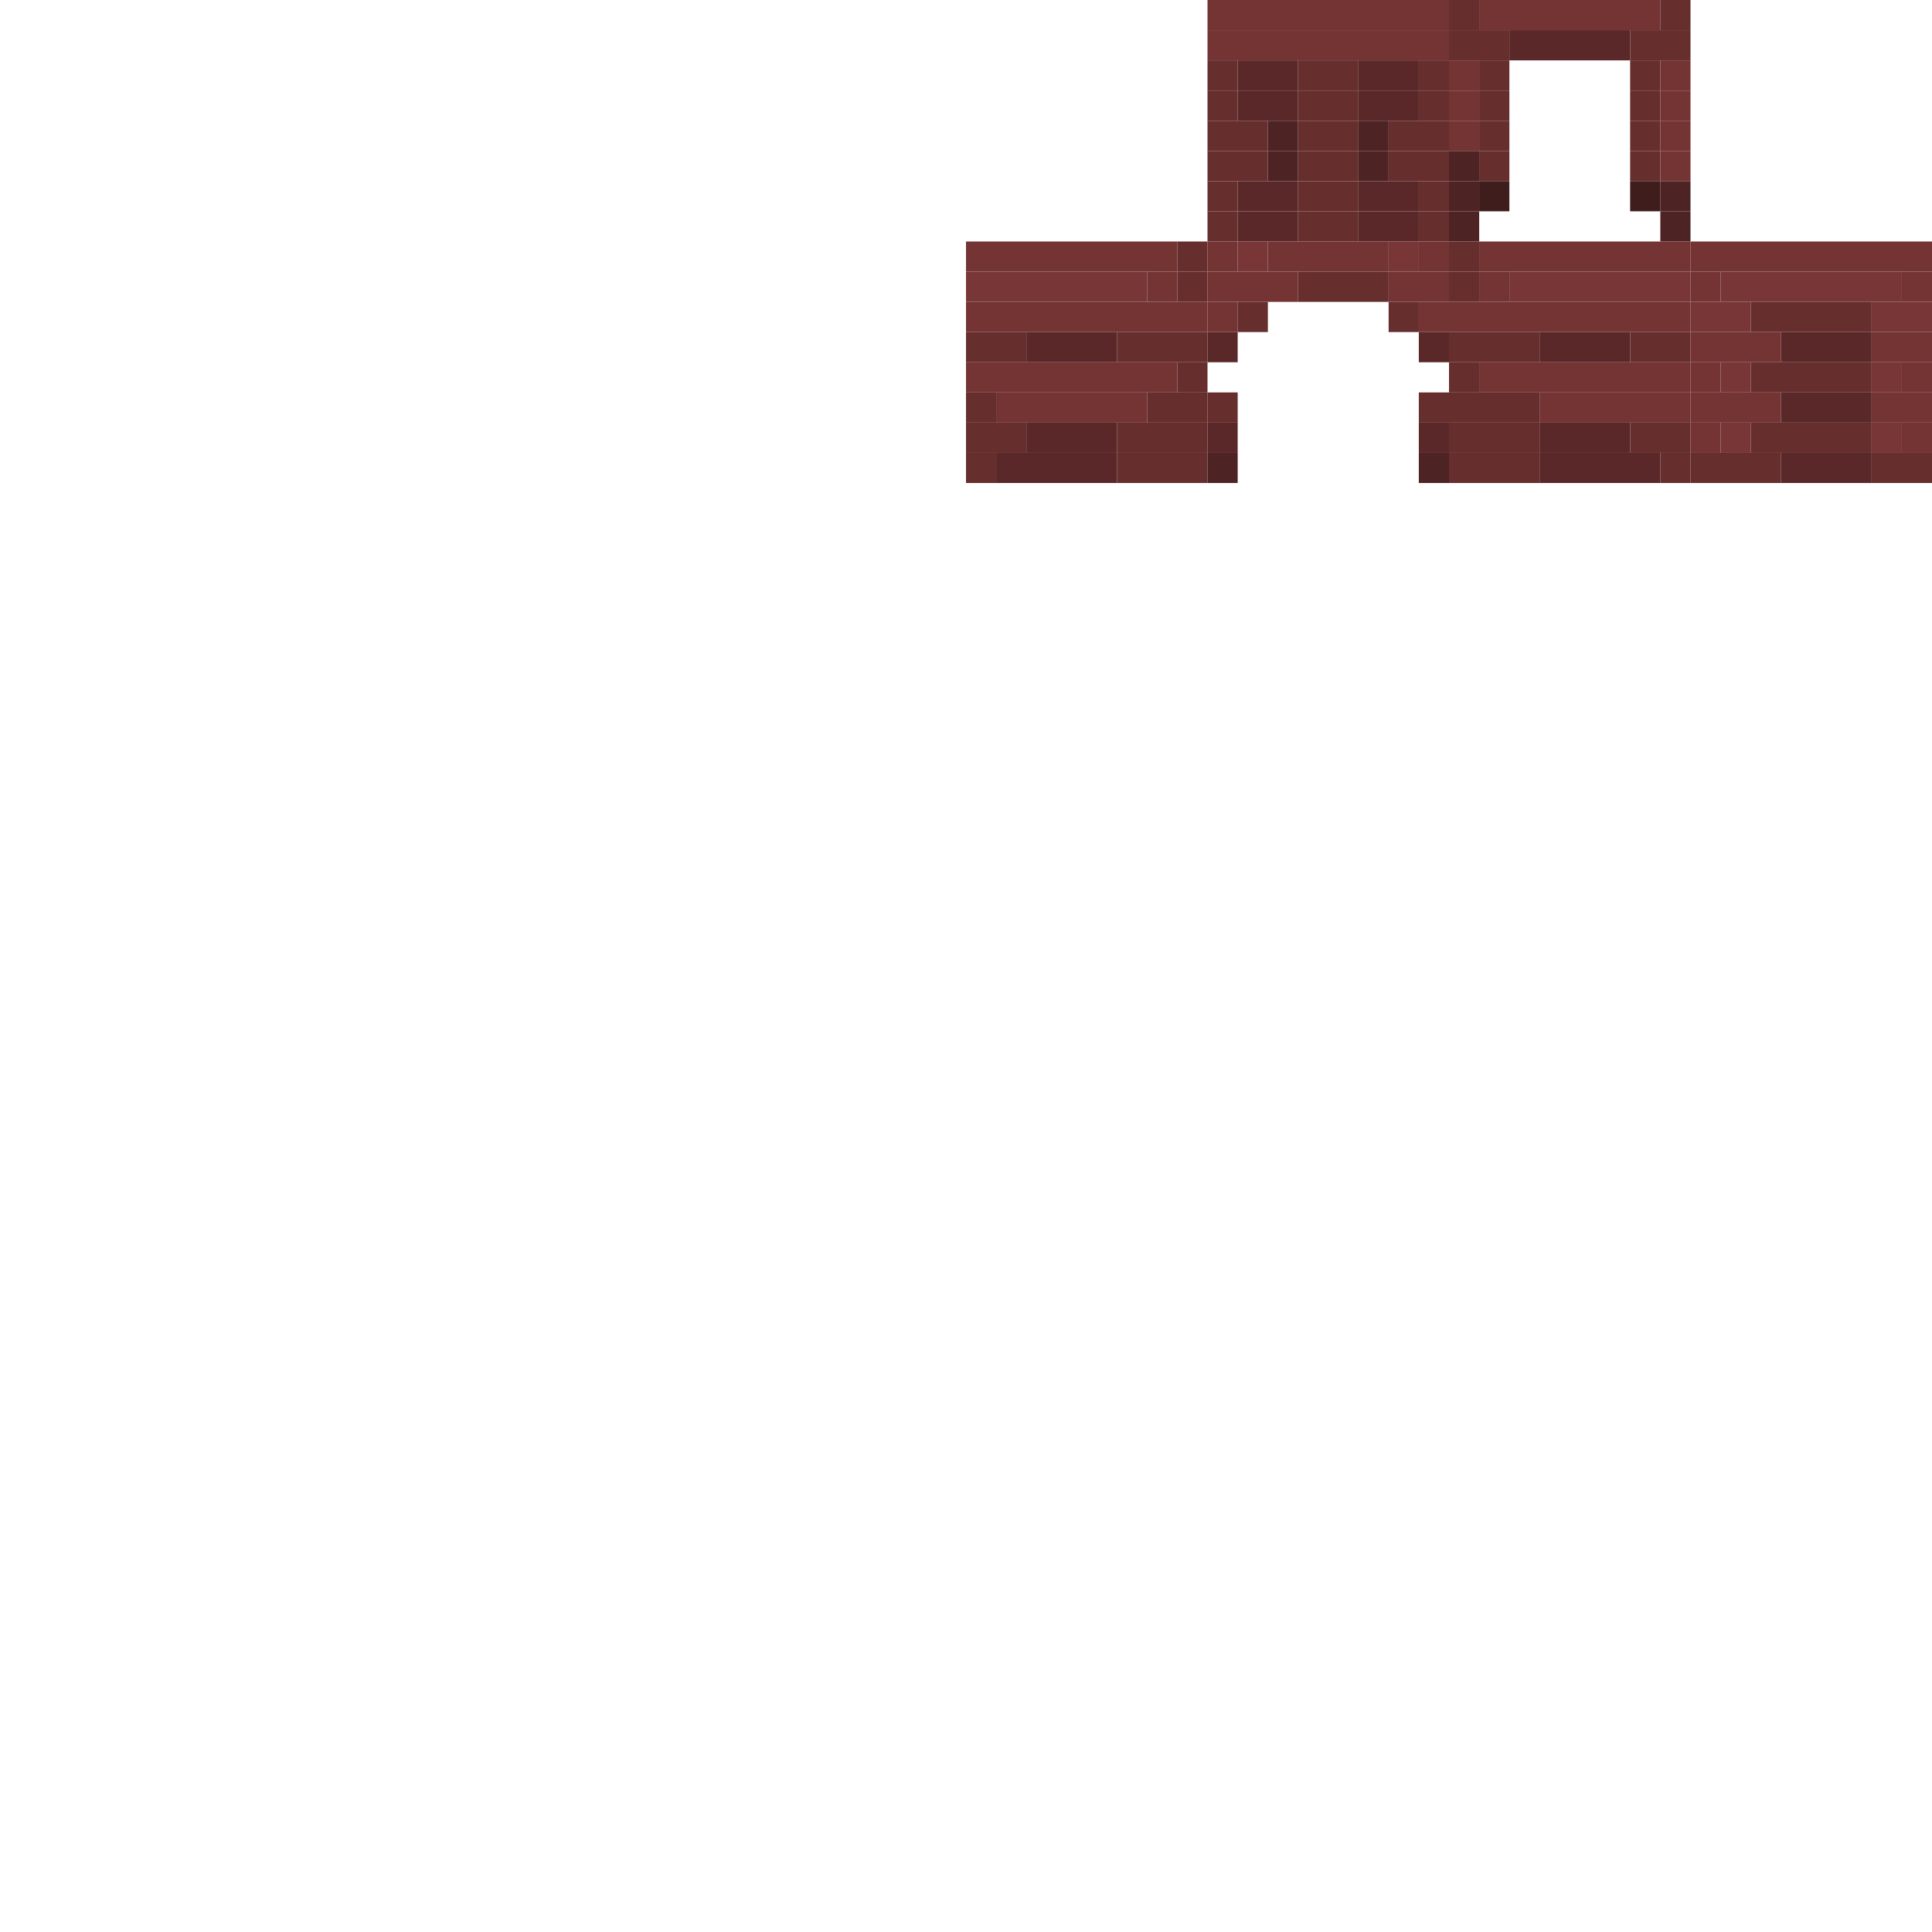
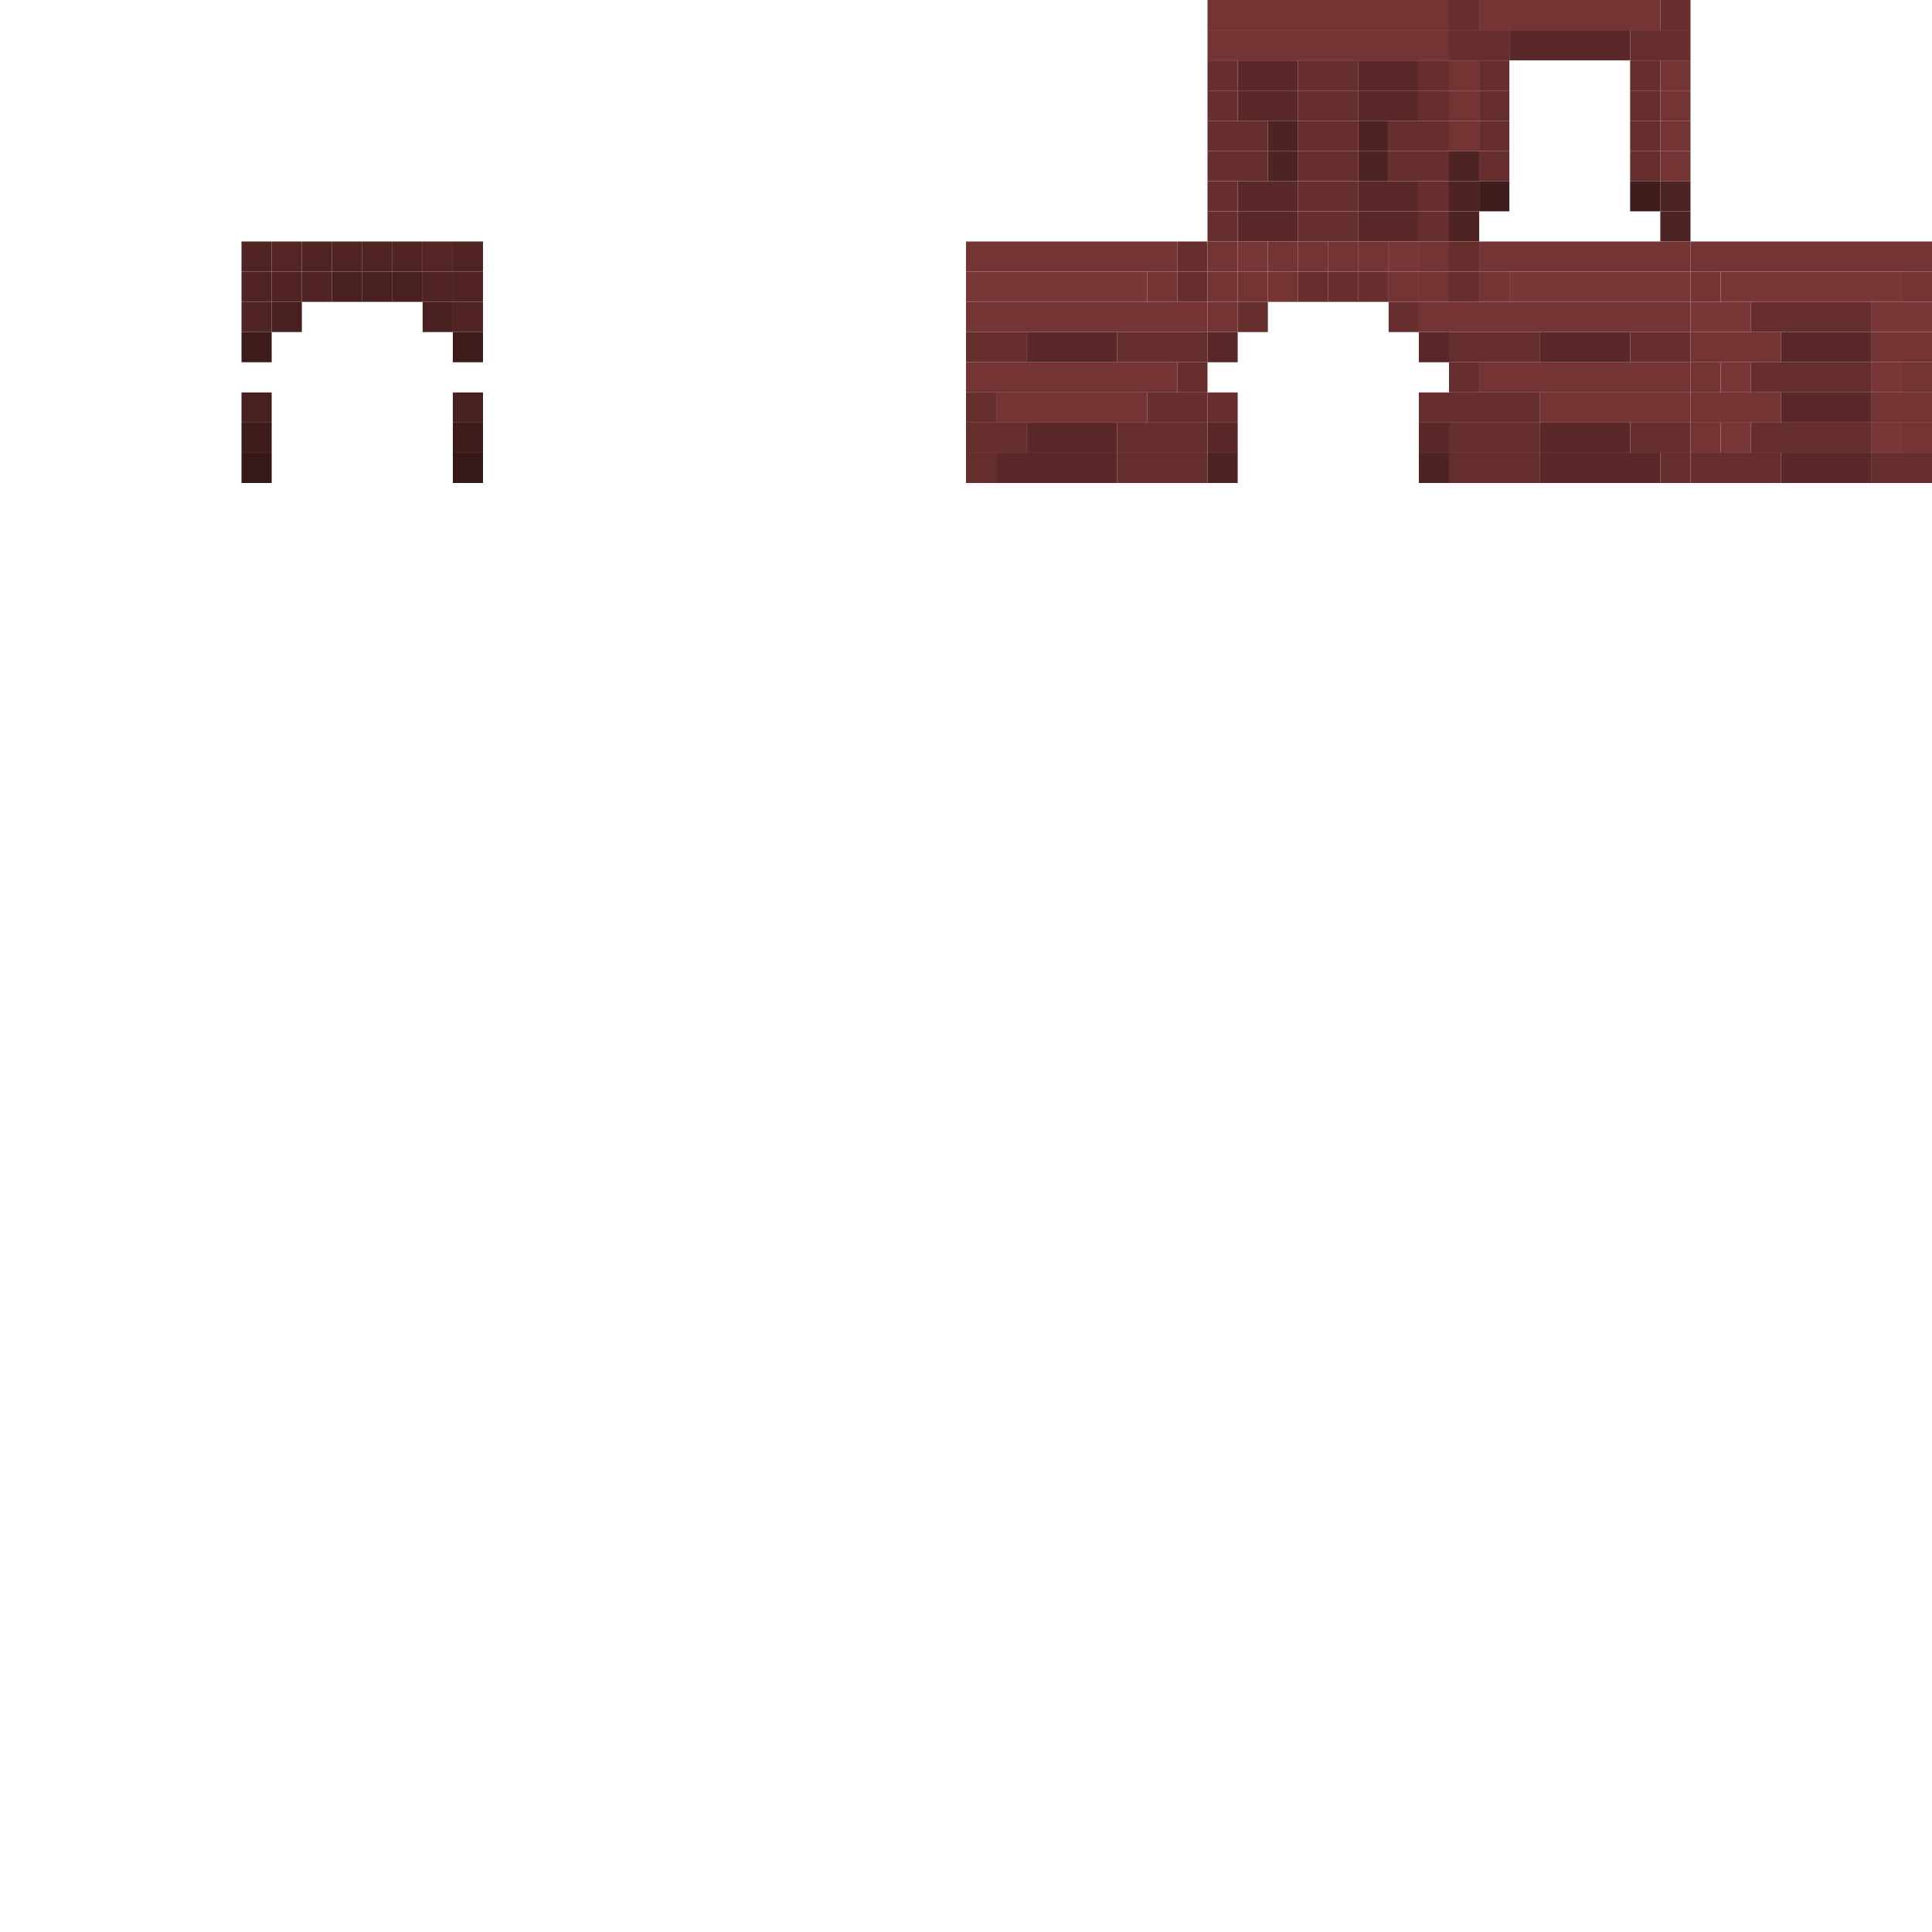
<svg xmlns="http://www.w3.org/2000/svg" width="64" height="64">
  <rect x="40" y="0" width="8" height="1" fill="#743434" class="colorizable-hair" />
  <rect x="40" y="1" width="8" height="1" fill="#743434" class="colorizable-hair" />
  <rect x="40" y="2" width="1" height="1" fill="#672e2e" class="colorizable-hair" />
  <rect x="41" y="2" width="2" height="1" fill="#5a2828" class="colorizable-hair" />
  <rect x="43" y="2" width="2" height="1" fill="#672e2e" class="colorizable-hair" />
  <rect x="45" y="2" width="2" height="1" fill="#5a2828" class="colorizable-hair" />
  <rect x="47" y="2" width="1" height="1" fill="#672e2e" class="colorizable-hair" />
  <rect x="40" y="3" width="1" height="1" fill="#672e2e" class="colorizable-hair" />
  <rect x="41" y="3" width="2" height="1" fill="#5a2828" class="colorizable-hair" />
  <rect x="43" y="3" width="2" height="1" fill="#672e2e" class="colorizable-hair" />
  <rect x="45" y="3" width="2" height="1" fill="#5a2828" class="colorizable-hair" />
  <rect x="47" y="3" width="1" height="1" fill="#672e2e" class="colorizable-hair" />
  <rect x="40" y="4" width="2" height="1" fill="#672e2e" class="colorizable-hair" />
  <rect x="42" y="4" width="1" height="1" fill="#4d2323" class="colorizable-hair" />
  <rect x="43" y="4" width="2" height="1" fill="#672e2e" class="colorizable-hair" />
  <rect x="45" y="4" width="1" height="1" fill="#4d2323" class="colorizable-hair" />
  <rect x="46" y="4" width="2" height="1" fill="#672e2e" class="colorizable-hair" />
  <rect x="40" y="5" width="2" height="1" fill="#672e2e" class="colorizable-hair" />
  <rect x="42" y="5" width="1" height="1" fill="#4d2323" class="colorizable-hair" />
  <rect x="43" y="5" width="2" height="1" fill="#672e2e" class="colorizable-hair" />
  <rect x="45" y="5" width="1" height="1" fill="#4d2323" class="colorizable-hair" />
  <rect x="46" y="5" width="2" height="1" fill="#672e2e" class="colorizable-hair" />
  <rect x="40" y="6" width="1" height="1" fill="#672e2e" class="colorizable-hair" />
  <rect x="41" y="6" width="2" height="1" fill="#5a2828" class="colorizable-hair" />
  <rect x="43" y="6" width="2" height="1" fill="#672e2e" class="colorizable-hair" />
  <rect x="45" y="6" width="2" height="1" fill="#5a2828" class="colorizable-hair" />
  <rect x="47" y="6" width="1" height="1" fill="#672e2e" class="colorizable-hair" />
  <rect x="40" y="7" width="1" height="1" fill="#672e2e" class="colorizable-hair" />
  <rect x="41" y="7" width="2" height="1" fill="#5a2828" class="colorizable-hair" />
  <rect x="43" y="7" width="2" height="1" fill="#672e2e" class="colorizable-hair" />
  <rect x="45" y="7" width="2" height="1" fill="#5a2828" class="colorizable-hair" />
  <rect x="47" y="7" width="1" height="1" fill="#672e2e" class="colorizable-hair" />
  <rect x="48" y="0" width="1" height="1" fill="#672e2e" class="colorizable-hair" />
  <rect x="49" y="0" width="6" height="1" fill="#743434" class="colorizable-hair" />
  <rect x="55" y="0" width="1" height="1" fill="#672e2e" class="colorizable-hair" />
  <rect x="48" y="1" width="2" height="1" fill="#672e2e" class="colorizable-hair" />
  <rect x="50" y="1" width="4" height="1" fill="#5a2828" class="colorizable-hair" />
  <rect x="54" y="1" width="2" height="1" fill="#672e2e" class="colorizable-hair" />
  <rect x="48" y="2" width="1" height="1" fill="#743434" class="colorizable-hair" />
  <rect x="49" y="2" width="1" height="1" fill="#672e2e" class="colorizable-hair" />
  <rect x="54" y="2" width="1" height="1" fill="#672e2e" class="colorizable-hair" />
  <rect x="55" y="2" width="1" height="1" fill="#743434" class="colorizable-hair" />
  <rect x="48" y="3" width="1" height="1" fill="#743434" class="colorizable-hair" />
  <rect x="49" y="3" width="1" height="1" fill="#672e2e" class="colorizable-hair" />
  <rect x="54" y="3" width="1" height="1" fill="#672e2e" class="colorizable-hair" />
  <rect x="55" y="3" width="1" height="1" fill="#743434" class="colorizable-hair" />
  <rect x="48" y="4" width="1" height="1" fill="#743434" class="colorizable-hair" />
  <rect x="49" y="4" width="1" height="1" fill="#672e2e" class="colorizable-hair" />
  <rect x="54" y="4" width="1" height="1" fill="#672e2e" class="colorizable-hair" />
  <rect x="55" y="4" width="1" height="1" fill="#743434" class="colorizable-hair" />
  <rect x="48" y="5" width="1" height="1" fill="#4e2323" class="colorizable-hair" />
  <rect x="49" y="5" width="1" height="1" fill="#672e2e" class="colorizable-hair" />
  <rect x="54" y="5" width="1" height="1" fill="#672e2e" class="colorizable-hair" />
  <rect x="55" y="5" width="1" height="1" fill="#743434" class="colorizable-hair" />
  <rect x="48" y="6" width="1" height="1" fill="#4e2323" class="colorizable-hair" />
  <rect x="49" y="6" width="1" height="1" fill="#401d1d" class="colorizable-hair" />
  <rect x="54" y="6" width="1" height="1" fill="#401d1d" class="colorizable-hair" />
  <rect x="55" y="6" width="1" height="1" fill="#4e2323" class="colorizable-hair" />
  <rect x="48" y="7" width="1" height="1" fill="#4e2323" class="colorizable-hair" />
  <rect x="55" y="7" width="1" height="1" fill="#4e2323" class="colorizable-hair" />
  <rect x="32" y="8" width="7" height="1" fill="#743434" class="colorizable-hair" />
  <rect x="39" y="8" width="1" height="1" fill="#672e2e" class="colorizable-hair" />
  <rect x="32" y="9" width="6" height="1" fill="#783636" class="colorizable-hair" />
  <rect x="38" y="9" width="1" height="1" fill="#743434" class="colorizable-hair" />
  <rect x="39" y="9" width="1" height="1" fill="#672e2e" class="colorizable-hair" />
  <rect x="32" y="10" width="8" height="1" fill="#743434" class="colorizable-hair" />
  <rect x="32" y="11" width="2" height="1" fill="#672e2e" class="colorizable-hair" />
  <rect x="34" y="11" width="3" height="1" fill="#5a2828" class="colorizable-hair" />
  <rect x="37" y="11" width="3" height="1" fill="#672e2e" class="colorizable-hair" />
  <rect x="32" y="12" width="7" height="1" fill="#743434" class="colorizable-hair" />
  <rect x="39" y="12" width="1" height="1" fill="#672e2e" class="colorizable-hair" />
  <rect x="32" y="13" width="1" height="1" fill="#672e2e" class="colorizable-hair" />
  <rect x="33" y="13" width="5" height="1" fill="#743434" class="colorizable-hair" />
  <rect x="38" y="13" width="2" height="1" fill="#672e2e" class="colorizable-hair" />
  <rect x="32" y="14" width="2" height="1" fill="#672e2e" class="colorizable-hair" />
  <rect x="34" y="14" width="3" height="1" fill="#5a2828" class="colorizable-hair" />
  <rect x="37" y="14" width="3" height="1" fill="#672e2e" class="colorizable-hair" />
  <rect x="32" y="15" width="1" height="1" fill="#672e2e" class="colorizable-hair" />
  <rect x="33" y="15" width="4" height="1" fill="#5a2828" class="colorizable-hair" />
  <rect x="37" y="15" width="3" height="1" fill="#672e2e" class="colorizable-hair" />
+   <rect x="8" y="8" width="1" height="1" fill="#512424" class="colorizable-hair" />
+   <rect x="9" y="8" width="1" height="1" fill="#542525" class="colorizable-hair" />
+   <rect x="10" y="8" width="1" height="1" fill="#512424" class="colorizable-hair" />
+   <rect x="11" y="8" width="1" height="1" fill="#512424" class="colorizable-hair" />
+   <rect x="12" y="8" width="1" height="1" fill="#512424" class="colorizable-hair" />
+   <rect x="13" y="8" width="1" height="1" fill="#512424" class="colorizable-hair" />
+   <rect x="14" y="8" width="1" height="1" fill="#542525" class="colorizable-hair" />
+   <rect x="15" y="8" width="1" height="1" fill="#512424" class="colorizable-hair" />
+   <rect x="8" y="9" width="1" height="1" fill="#512424" class="colorizable-hair" />
+   <rect x="9" y="9" width="1" height="1" fill="#512424" class="colorizable-hair" />
+   <rect x="10" y="9" width="1" height="1" fill="#512424" class="colorizable-hair" />
+   <rect x="11" y="9" width="1" height="1" fill="#482020" class="colorizable-hair" />
+   <rect x="12" y="9" width="1" height="1" fill="#482020" class="colorizable-hair" />
+   <rect x="13" y="9" width="1" height="1" fill="#482020" class="colorizable-hair" />
+   <rect x="14" y="9" width="1" height="1" fill="#512424" class="colorizable-hair" />
+   <rect x="15" y="9" width="1" height="1" fill="#512424" class="colorizable-hair" />
+   <rect x="8" y="10" width="1" height="1" fill="#512424" class="colorizable-hair" />
+   <rect x="9" y="10" width="1" height="1" fill="#482020" class="colorizable-hair" />
+   <rect x="14" y="10" width="1" height="1" fill="#482020" class="colorizable-hair" />
+   <rect x="15" y="10" width="1" height="1" fill="#512424" class="colorizable-hair" />
+   <rect x="8" y="11" width="1" height="1" fill="#3e1c1c" class="colorizable-hair" />
+   <rect x="15" y="11" width="1" height="1" fill="#3e1c1c" class="colorizable-hair" />
+   <rect x="8" y="13" width="1" height="1" fill="#482020" class="colorizable-hair" />
+   <rect x="15" y="13" width="1" height="1" fill="#482020" class="colorizable-hair" />
+   <rect x="8" y="14" width="1" height="1" fill="#3e1c1c" class="colorizable-hair" />
+   <rect x="15" y="14" width="1" height="1" fill="#3e1c1c" class="colorizable-hair" />
+   <rect x="8" y="15" width="1" height="1" fill="#361818" class="colorizable-hair" />
+   <rect x="15" y="15" width="1" height="1" fill="#361818" class="colorizable-hair" />
  <rect x="40" y="8" width="1" height="1" fill="#743434" class="colorizable-hair" />
  <rect x="41" y="8" width="1" height="1" fill="#783636" class="colorizable-hair" />
-   <rect x="42" y="8" width="4" height="1" fill="#743434" class="colorizable-hair" />
+   <rect x="42" y="8" width="1" height="1" fill="#743434" class="colorizable-hair" />
+   <rect x="43" y="8" width="1" height="1" fill="#743434" class="colorizable-hair" />
+   <rect x="44" y="8" width="1" height="1" fill="#743434" class="colorizable-hair" />
+   <rect x="45" y="8" width="1" height="1" fill="#743434" class="colorizable-hair" />
  <rect x="46" y="8" width="1" height="1" fill="#783636" class="colorizable-hair" />
  <rect x="47" y="8" width="1" height="1" fill="#743434" class="colorizable-hair" />
-   <rect x="40" y="9" width="3" height="1" fill="#743434" class="colorizable-hair" />
-   <rect x="43" y="9" width="3" height="1" fill="#672e2e" class="colorizable-hair" />
-   <rect x="46" y="9" width="2" height="1" fill="#743434" class="colorizable-hair" />
+   <rect x="40" y="9" width="1" height="1" fill="#743434" class="colorizable-hair" />
+   <rect x="41" y="9" width="1" height="1" fill="#743434" class="colorizable-hair" />
+   <rect x="42" y="9" width="1" height="1" fill="#743434" class="colorizable-hair" />
+   <rect x="43" y="9" width="1" height="1" fill="#672e2e" class="colorizable-hair" />
+   <rect x="44" y="9" width="1" height="1" fill="#672e2e" class="colorizable-hair" />
+   <rect x="45" y="9" width="1" height="1" fill="#672e2e" class="colorizable-hair" />
+   <rect x="46" y="9" width="1" height="1" fill="#743434" class="colorizable-hair" />
+   <rect x="47" y="9" width="1" height="1" fill="#743434" class="colorizable-hair" />
  <rect x="40" y="10" width="1" height="1" fill="#743434" class="colorizable-hair" />
  <rect x="41" y="10" width="1" height="1" fill="#672e2e" class="colorizable-hair" />
  <rect x="46" y="10" width="1" height="1" fill="#672e2e" class="colorizable-hair" />
  <rect x="47" y="10" width="1" height="1" fill="#743434" class="colorizable-hair" />
  <rect x="40" y="11" width="1" height="1" fill="#5a2828" class="colorizable-hair" />
  <rect x="47" y="11" width="1" height="1" fill="#5a2828" class="colorizable-hair" />
  <rect x="40" y="13" width="1" height="1" fill="#672e2e" class="colorizable-hair" />
  <rect x="47" y="13" width="1" height="1" fill="#672e2e" class="colorizable-hair" />
  <rect x="40" y="14" width="1" height="1" fill="#5a2828" class="colorizable-hair" />
  <rect x="47" y="14" width="1" height="1" fill="#5a2828" class="colorizable-hair" />
  <rect x="40" y="15" width="1" height="1" fill="#4e2323" class="colorizable-hair" />
  <rect x="47" y="15" width="1" height="1" fill="#4e2323" class="colorizable-hair" />
  <rect x="48" y="8" width="1" height="1" fill="#672e2e" class="colorizable-hair" />
  <rect x="49" y="8" width="7" height="1" fill="#743434" class="colorizable-hair" />
  <rect x="48" y="9" width="1" height="1" fill="#672e2e" class="colorizable-hair" />
  <rect x="49" y="9" width="1" height="1" fill="#743434" class="colorizable-hair" />
  <rect x="50" y="9" width="6" height="1" fill="#783636" class="colorizable-hair" />
  <rect x="48" y="10" width="8" height="1" fill="#743434" class="colorizable-hair" />
  <rect x="48" y="11" width="3" height="1" fill="#672e2e" class="colorizable-hair" />
  <rect x="51" y="11" width="3" height="1" fill="#5a2828" class="colorizable-hair" />
  <rect x="54" y="11" width="2" height="1" fill="#672e2e" class="colorizable-hair" />
  <rect x="48" y="12" width="1" height="1" fill="#672e2e" class="colorizable-hair" />
  <rect x="49" y="12" width="7" height="1" fill="#743434" class="colorizable-hair" />
  <rect x="48" y="13" width="3" height="1" fill="#672e2e" class="colorizable-hair" />
  <rect x="51" y="13" width="5" height="1" fill="#743434" class="colorizable-hair" />
  <rect x="48" y="14" width="3" height="1" fill="#672e2e" class="colorizable-hair" />
  <rect x="51" y="14" width="3" height="1" fill="#5a2828" class="colorizable-hair" />
  <rect x="54" y="14" width="2" height="1" fill="#672e2e" class="colorizable-hair" />
  <rect x="48" y="15" width="3" height="1" fill="#672e2e" class="colorizable-hair" />
  <rect x="51" y="15" width="4" height="1" fill="#5a2828" class="colorizable-hair" />
  <rect x="55" y="15" width="1" height="1" fill="#672e2e" class="colorizable-hair" />
  <rect x="56" y="8" width="8" height="1" fill="#743434" class="colorizable-hair" />
  <rect x="56" y="9" width="1" height="1" fill="#743434" class="colorizable-hair" />
  <rect x="57" y="9" width="6" height="1" fill="#783636" class="colorizable-hair" />
  <rect x="63" y="9" width="1" height="1" fill="#743434" class="colorizable-hair" />
  <rect x="56" y="10" width="2" height="1" fill="#783636" class="colorizable-hair" />
  <rect x="58" y="10" width="4" height="1" fill="#672e2e" class="colorizable-hair" />
  <rect x="62" y="10" width="2" height="1" fill="#783636" class="colorizable-hair" />
  <rect x="56" y="11" width="3" height="1" fill="#743434" class="colorizable-hair" />
  <rect x="59" y="11" width="3" height="1" fill="#5a2828" class="colorizable-hair" />
  <rect x="62" y="11" width="2" height="1" fill="#743434" class="colorizable-hair" />
  <rect x="56" y="12" width="1" height="1" fill="#743434" class="colorizable-hair" />
  <rect x="57" y="12" width="1" height="1" fill="#783636" class="colorizable-hair" />
  <rect x="58" y="12" width="4" height="1" fill="#672e2e" class="colorizable-hair" />
  <rect x="62" y="12" width="1" height="1" fill="#783636" class="colorizable-hair" />
  <rect x="63" y="12" width="1" height="1" fill="#743434" class="colorizable-hair" />
  <rect x="56" y="13" width="3" height="1" fill="#743434" class="colorizable-hair" />
  <rect x="59" y="13" width="3" height="1" fill="#5a2828" class="colorizable-hair" />
  <rect x="62" y="13" width="2" height="1" fill="#743434" class="colorizable-hair" />
  <rect x="56" y="14" width="1" height="1" fill="#743434" class="colorizable-hair" />
  <rect x="57" y="14" width="1" height="1" fill="#783636" class="colorizable-hair" />
  <rect x="58" y="14" width="4" height="1" fill="#672e2e" class="colorizable-hair" />
  <rect x="62" y="14" width="1" height="1" fill="#783636" class="colorizable-hair" />
  <rect x="63" y="14" width="1" height="1" fill="#743434" class="colorizable-hair" />
  <rect x="56" y="15" width="3" height="1" fill="#672e2e" class="colorizable-hair" />
  <rect x="59" y="15" width="3" height="1" fill="#5a2828" class="colorizable-hair" />
  <rect x="62" y="15" width="2" height="1" fill="#672e2e" class="colorizable-hair" />
</svg>
